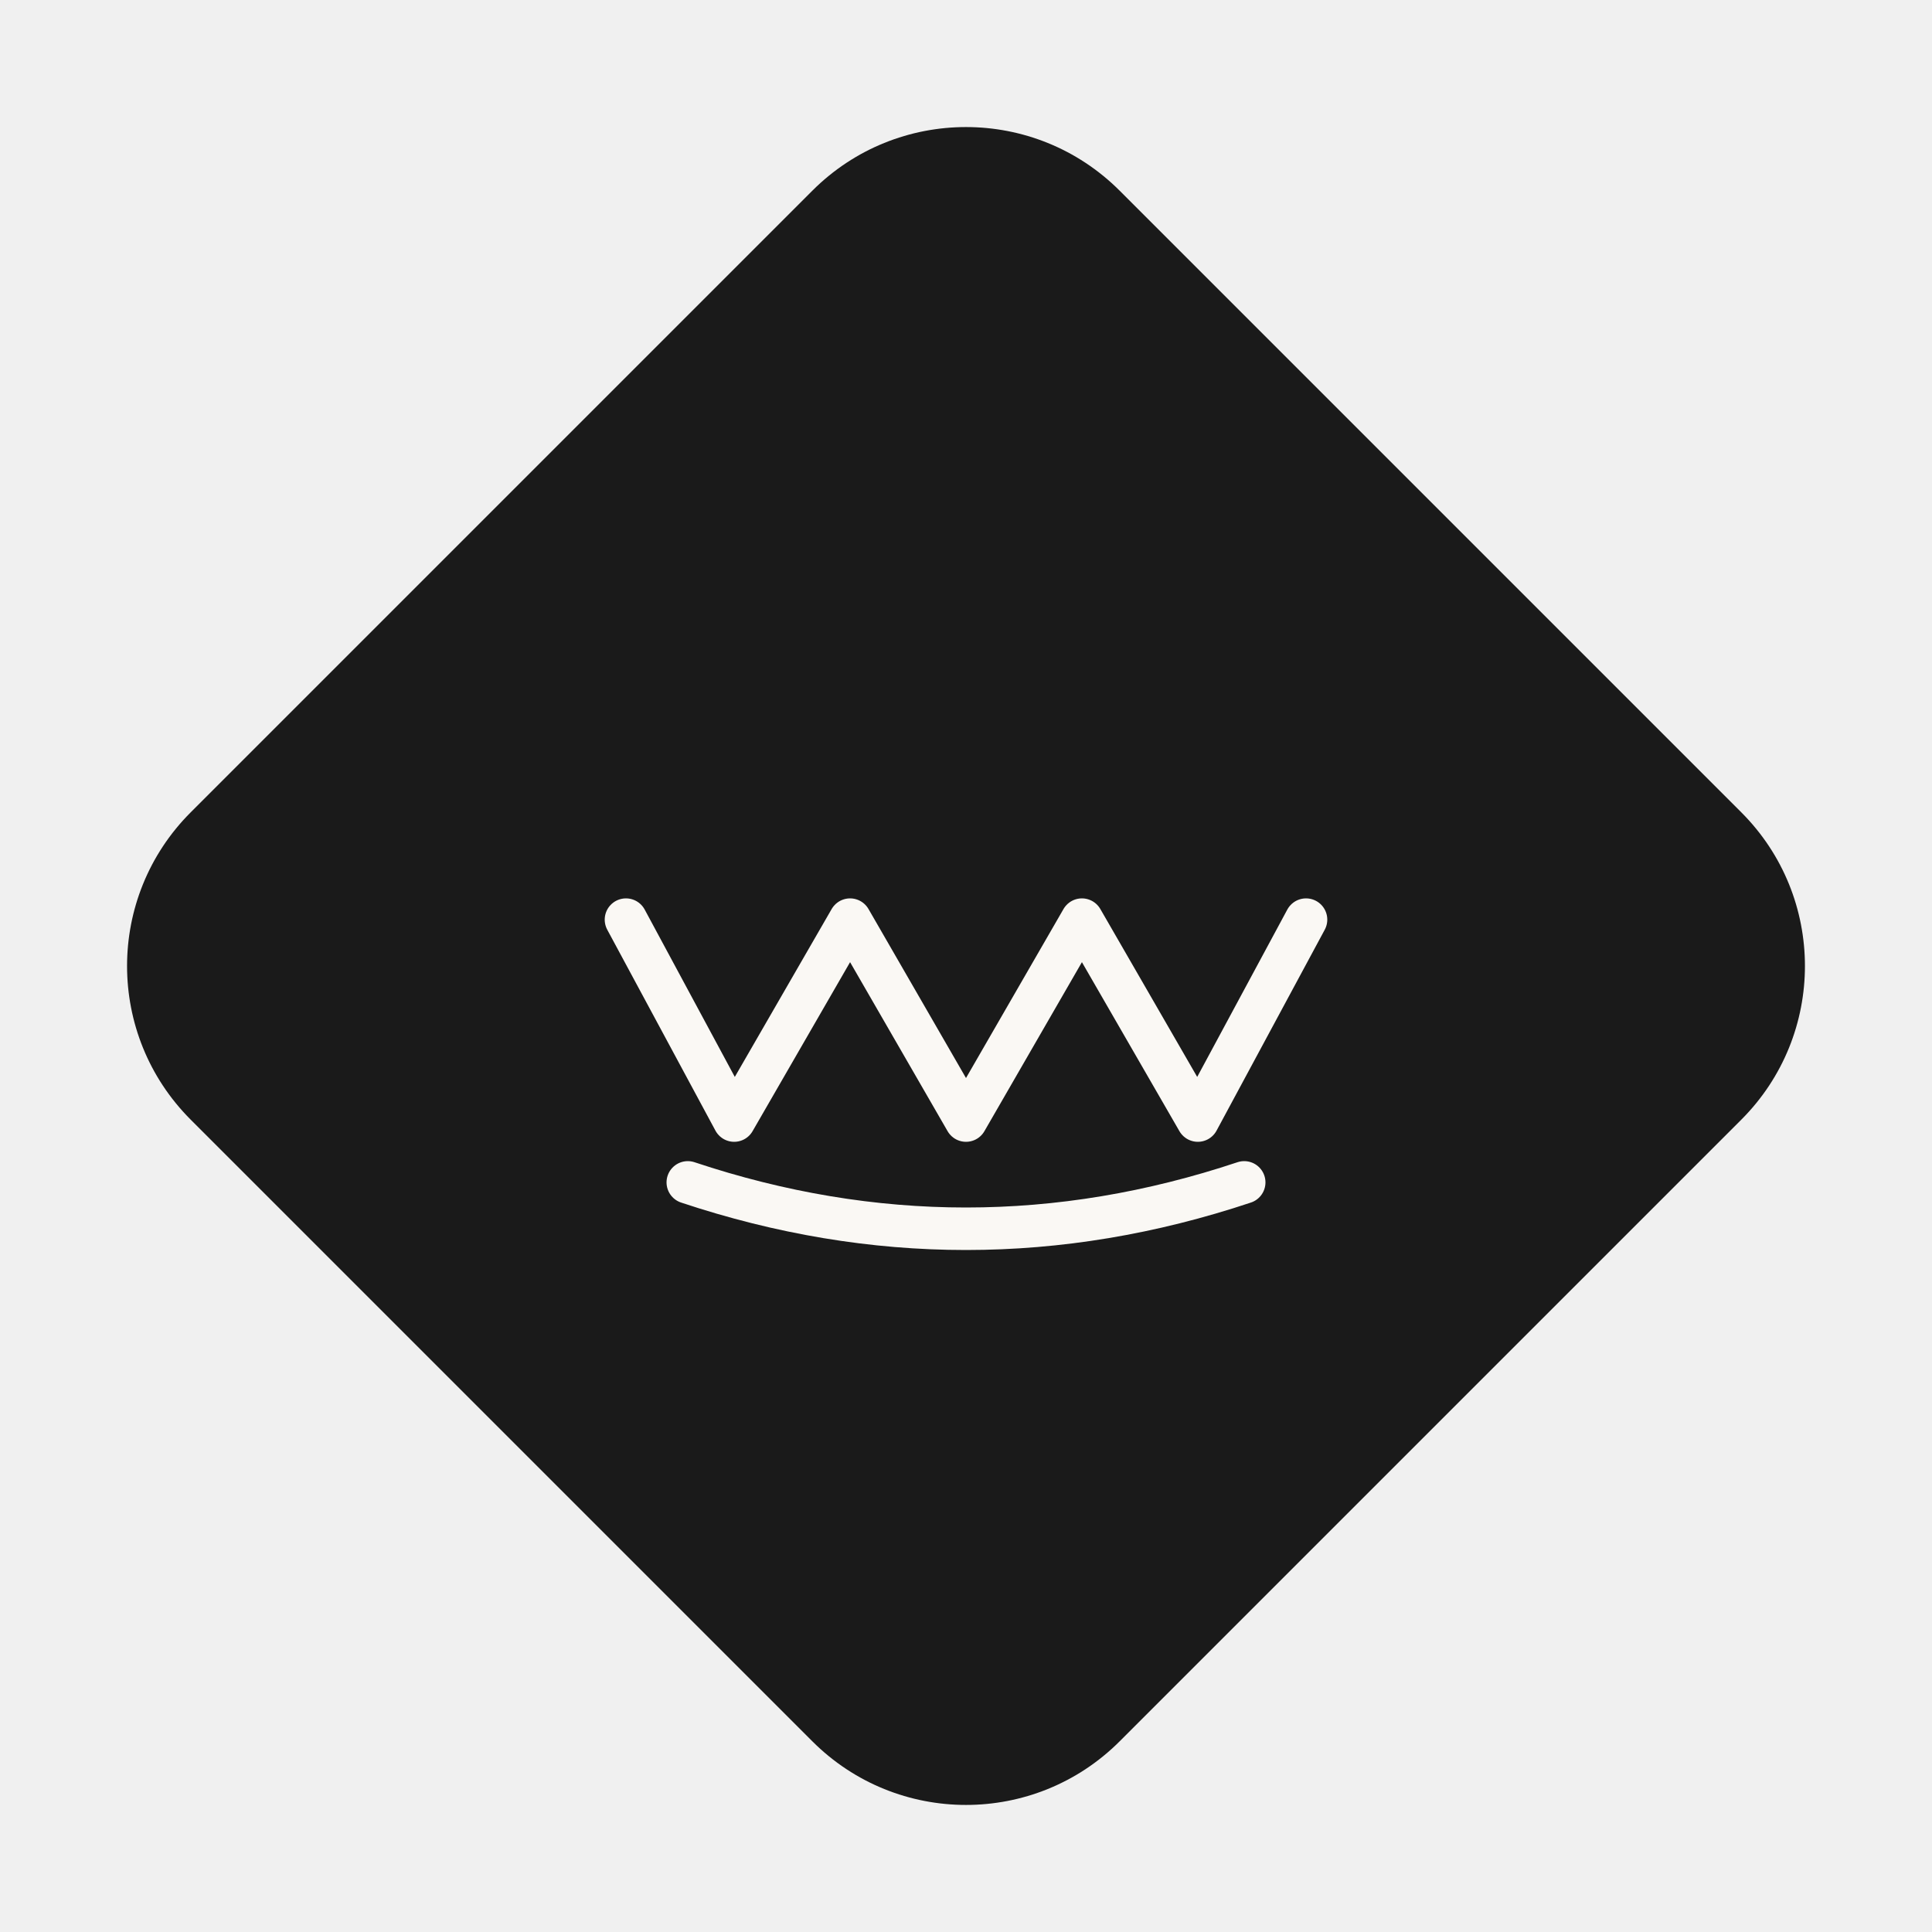
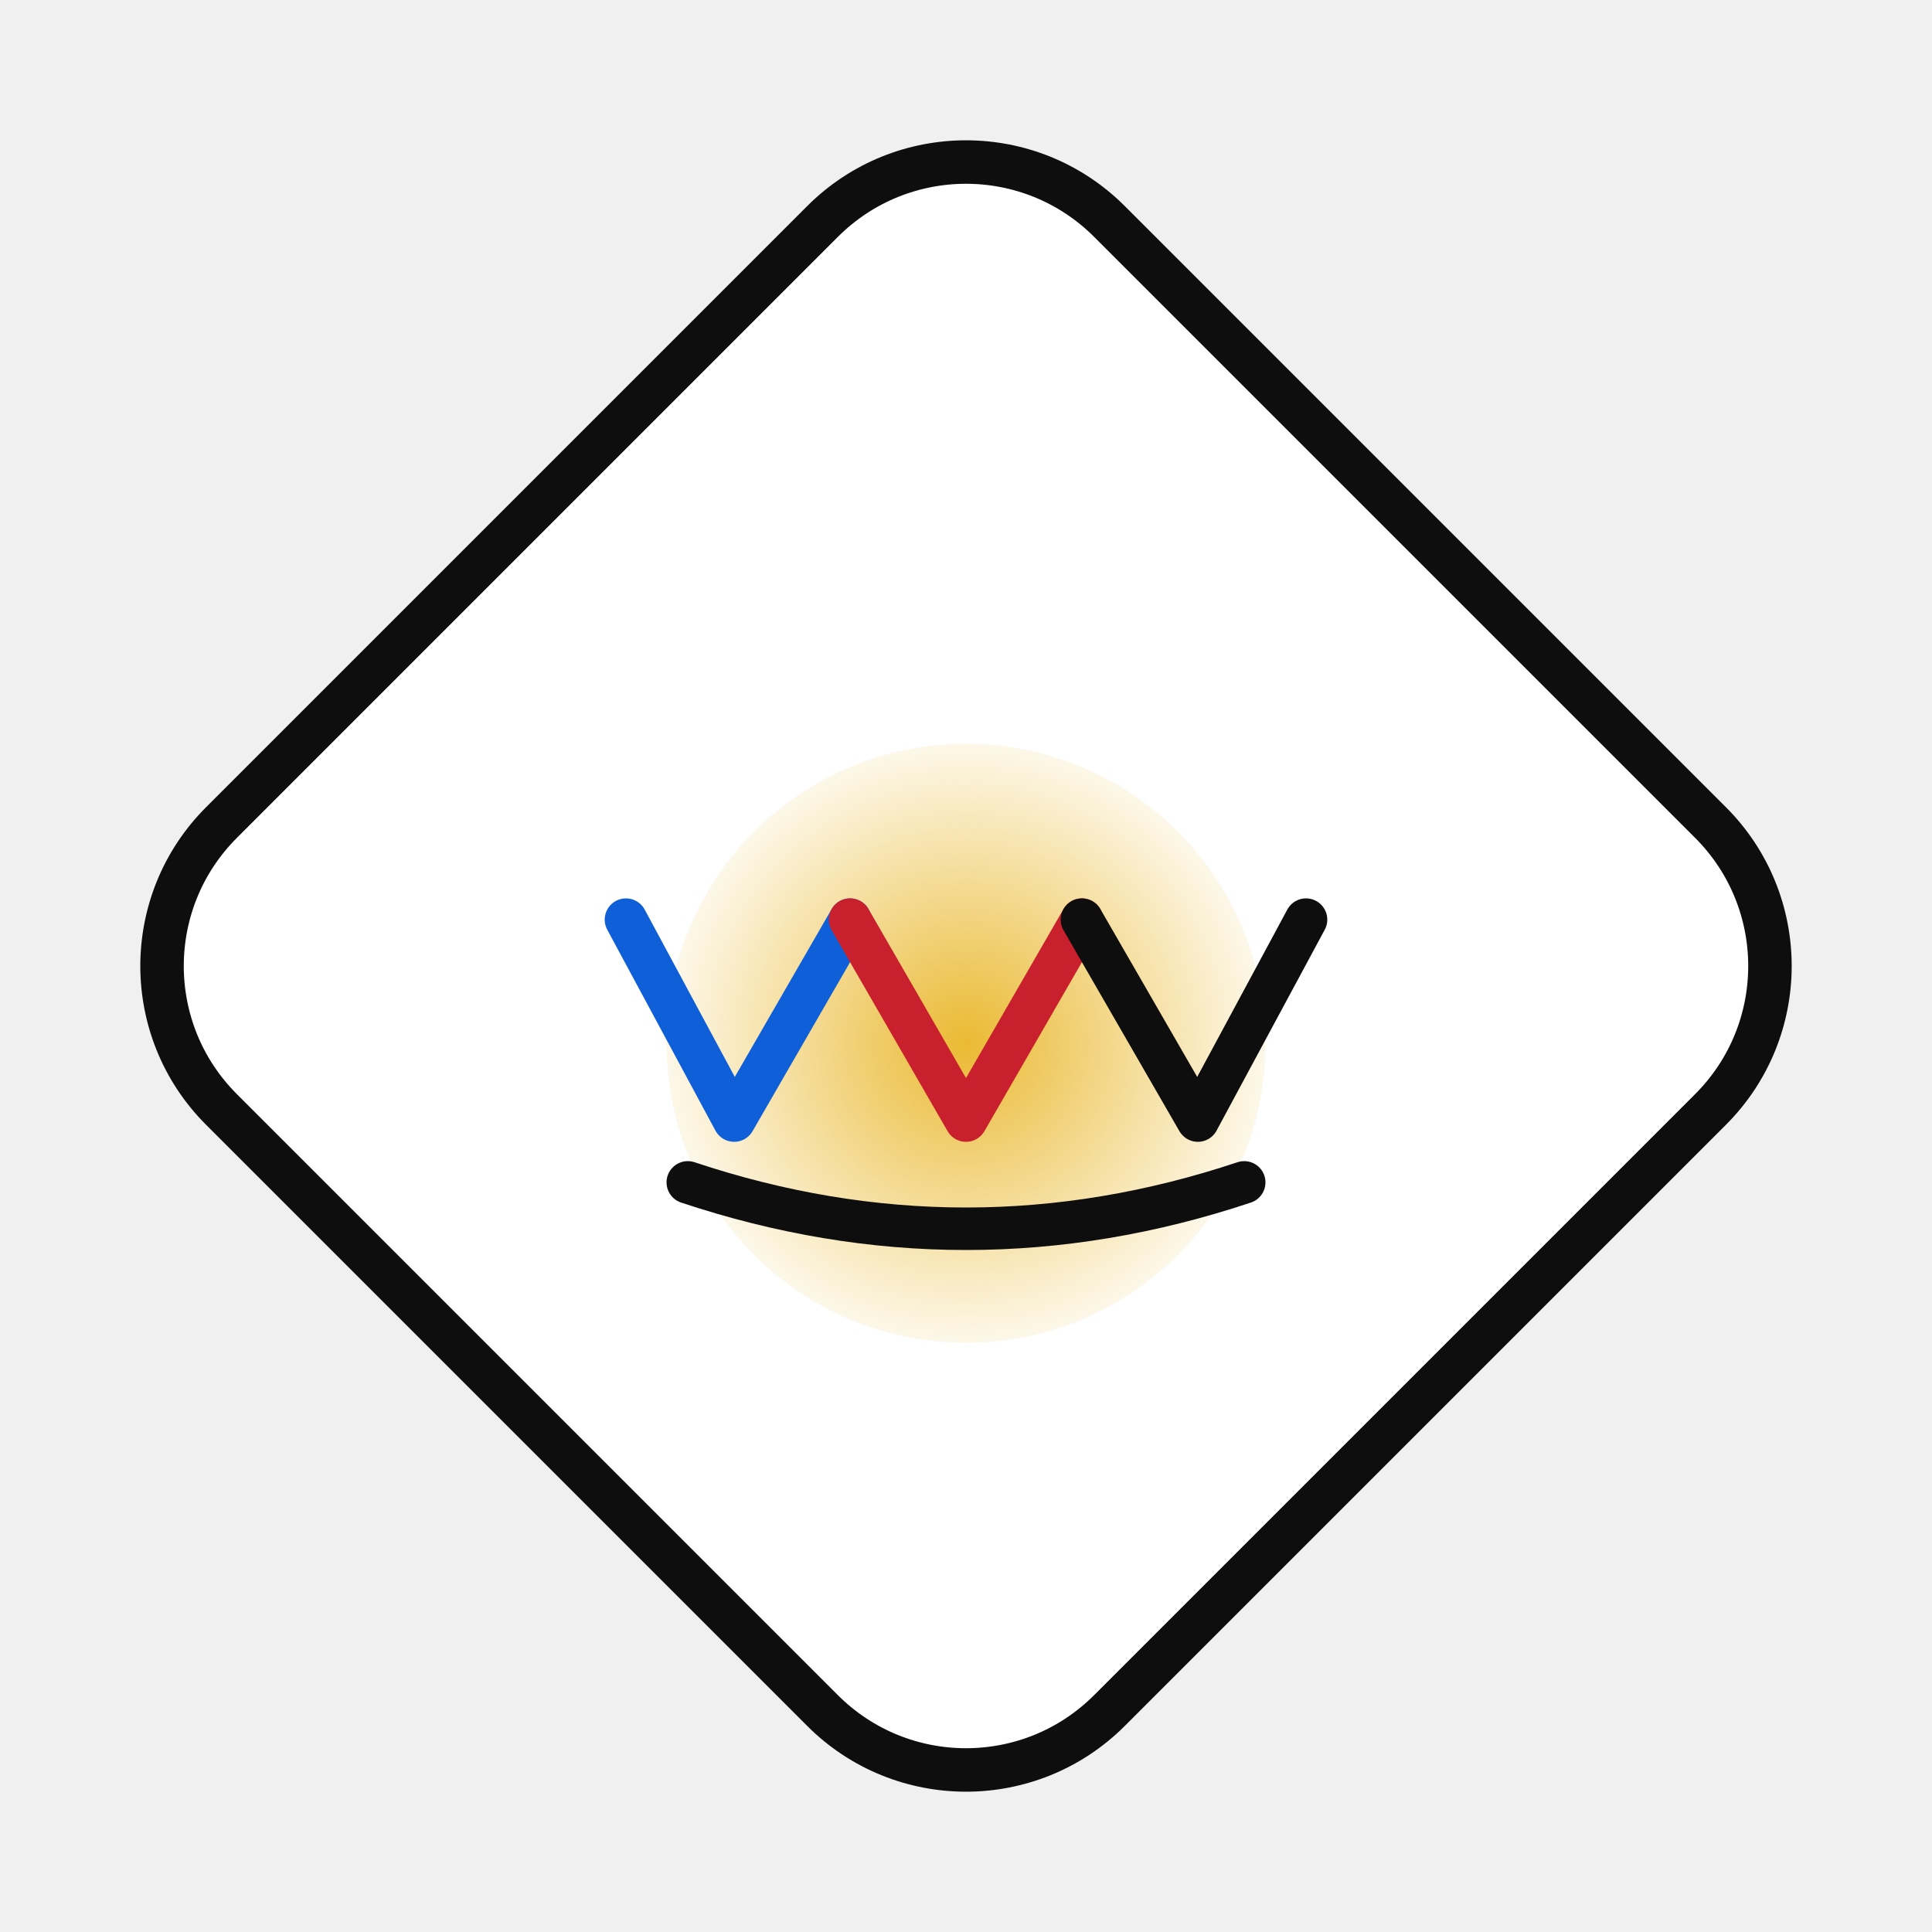
<svg xmlns="http://www.w3.org/2000/svg" viewBox="200 200 400 400">
+   <defs>
+     <radialGradient id="weiyu-glow" cx="50%" cy="50%">
+       <stop offset="0%" stop-color="#e8b21c" stop-opacity="0.9" />
+       <stop offset="100%" stop-color="#e8b21c" stop-opacity="0.1" />
+     </radialGradient>
+   </defs>
  <g transform="translate(400,400)">
-     <rect x="-136" y="-136" width="272" height="272" rx="45" fill="#1a1a1a" transform="rotate(45)" />
-     <path d="M-70.4,-9.6 L-48,32 L-24,-9.6 L0,32 L24,-9.6 L48,32 L70.4,-9.6" fill="none" stroke="#faf8f4" stroke-width="8.8" stroke-linecap="round" stroke-linejoin="round" />
-     <path d="M-57.6,44.8 Q0,64 57.6,44.8" fill="none" stroke="#faf8f4" stroke-width="8.8" stroke-linecap="round" />
+     <rect x="-130" y="-130" width="260" height="260" rx="42" fill="#ffffff" stroke="#0e0e0e" stroke-width="9" transform="rotate(45)" />
+     <circle cx="0" cy="16" r="62" fill="url(#weiyu-glow)" />
+     <g fill="none" stroke-width="8.8" stroke-linecap="round" stroke-linejoin="round">
+       <path d="M-70.4,-9.6 L-48,32 L-24,-9.6" stroke="#0f5fd8" />
+       <path d="M-24,-9.6 L0,32 L24,-9.6" stroke="#c8202c" />
+       <path d="M24,-9.6 L48,32 L70.4,-9.6" stroke="#0e0e0e" />
+     </g>
+     <path d="M-57.6,44.8 Q0,64 57.6,44.8" fill="none" stroke="#0e0e0e" stroke-width="8.8" stroke-linecap="round" />
  </g>
</svg>
